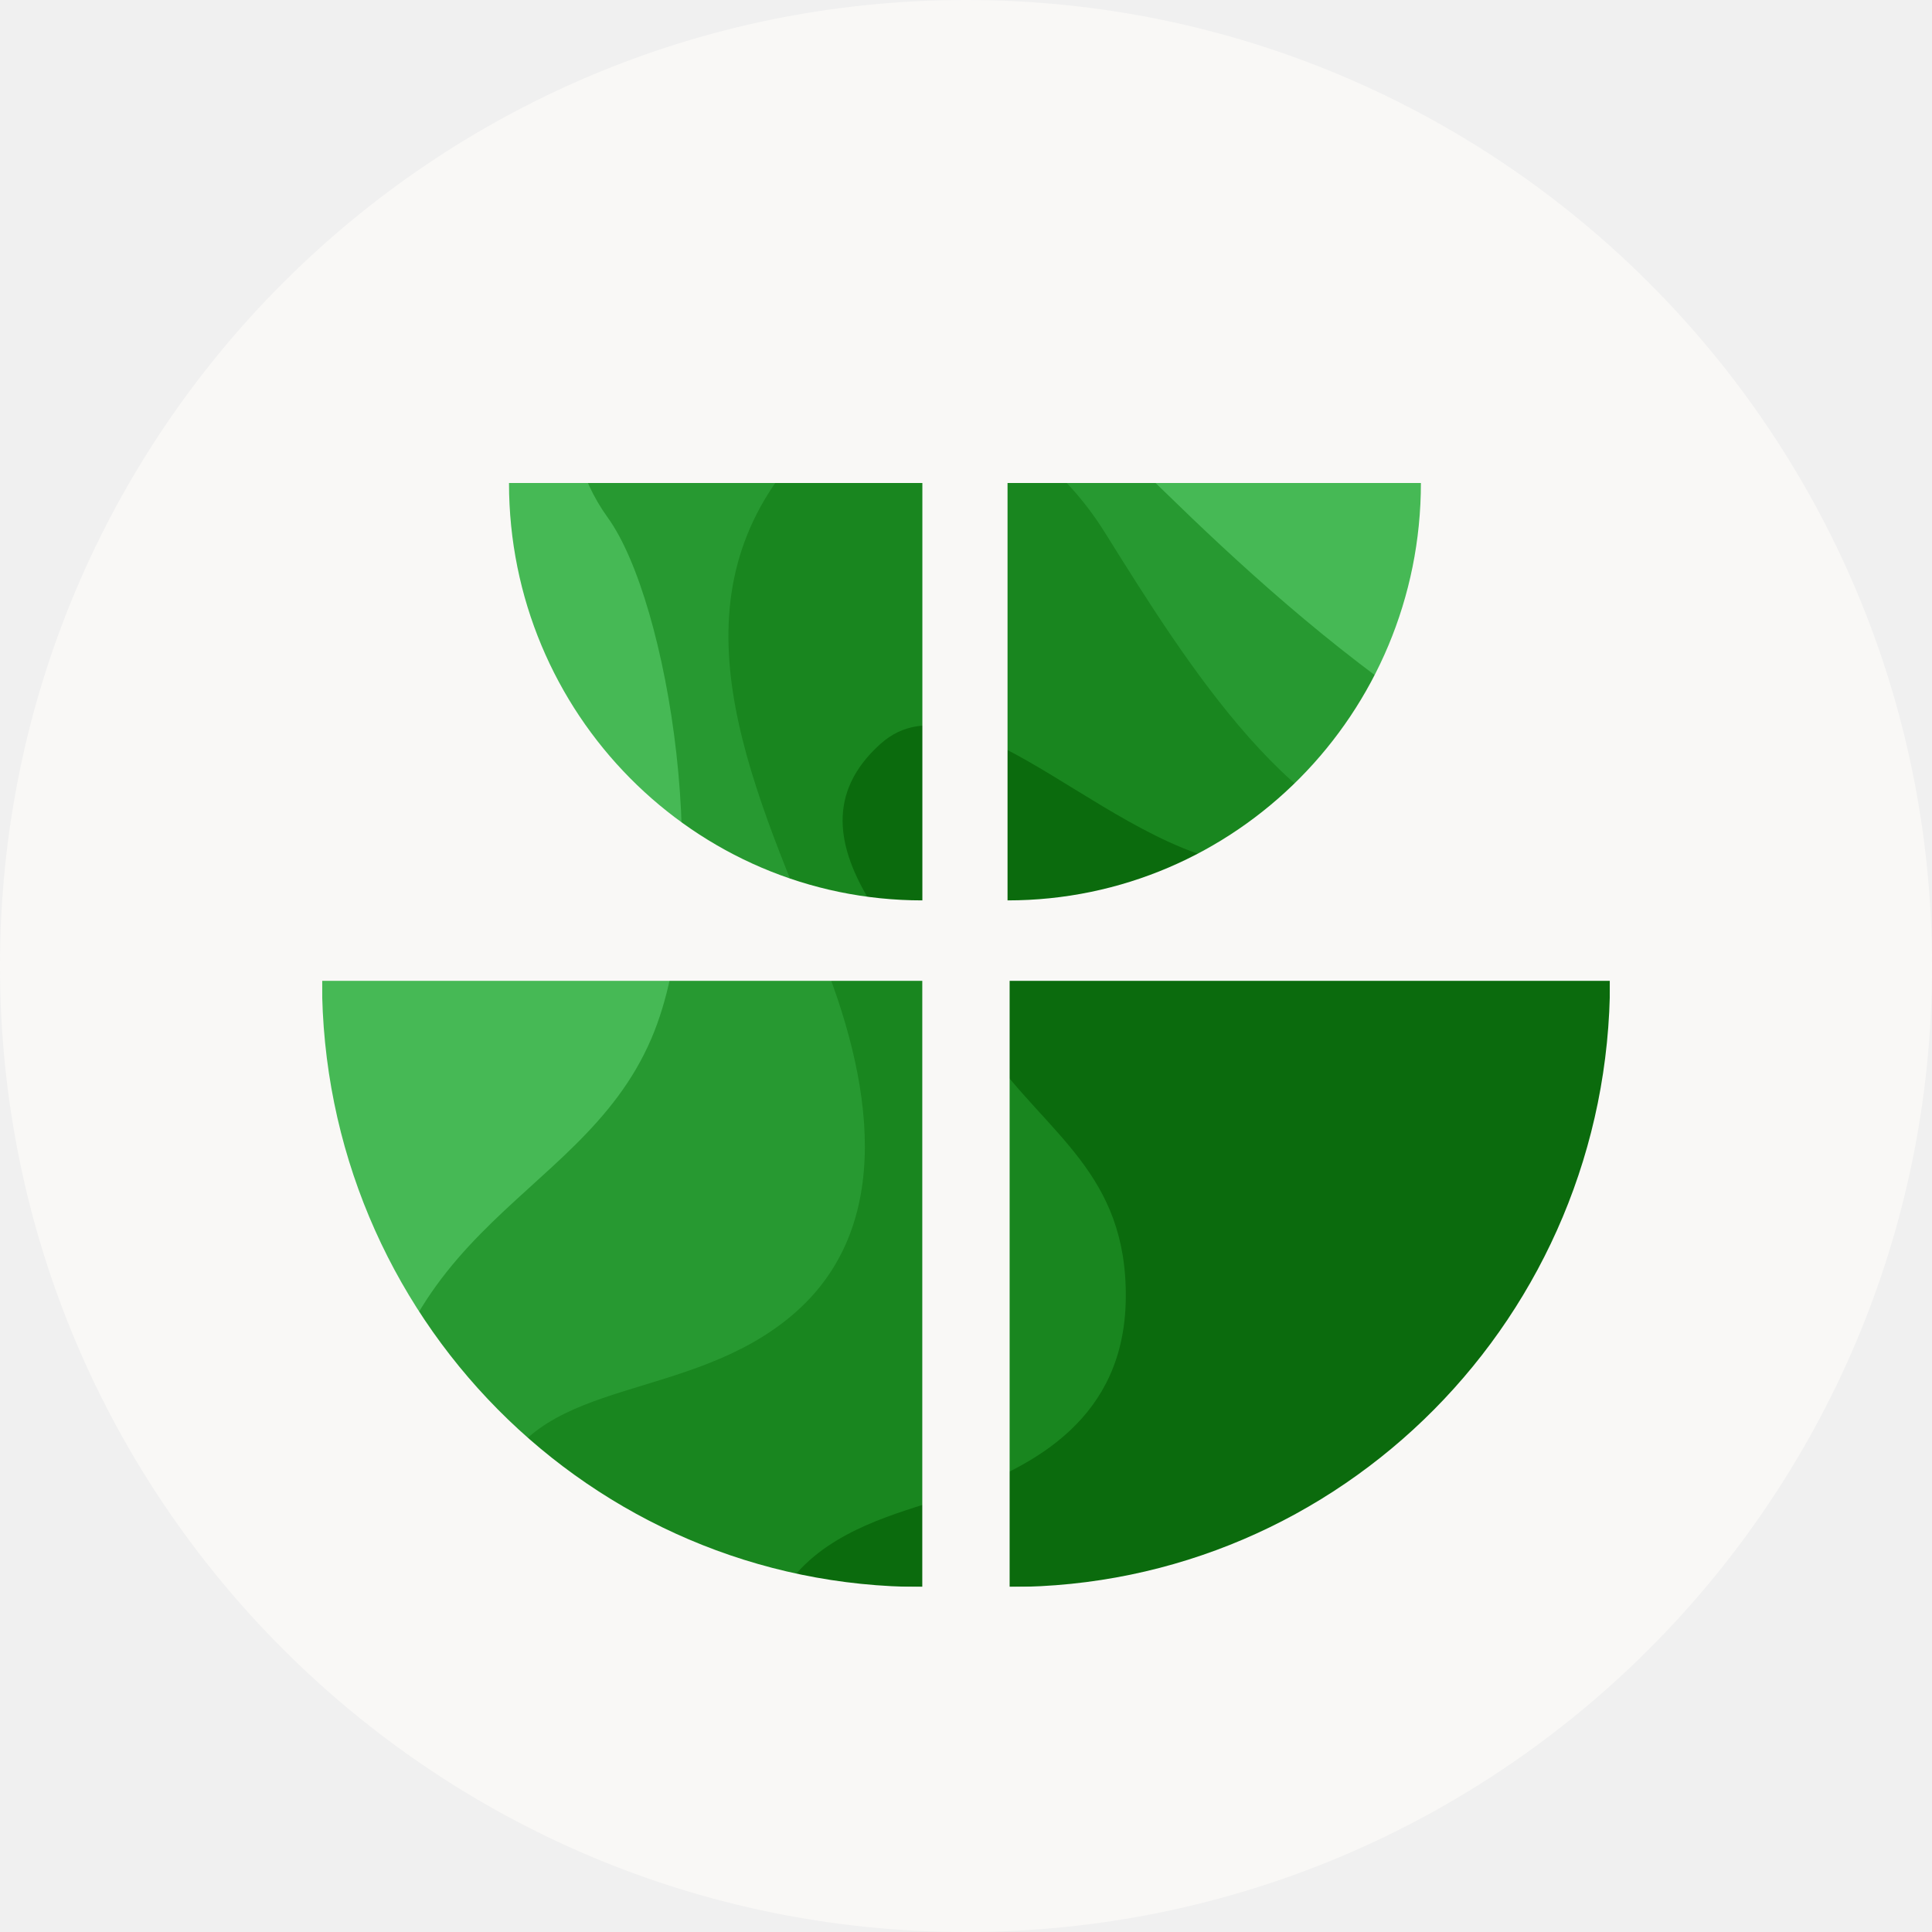
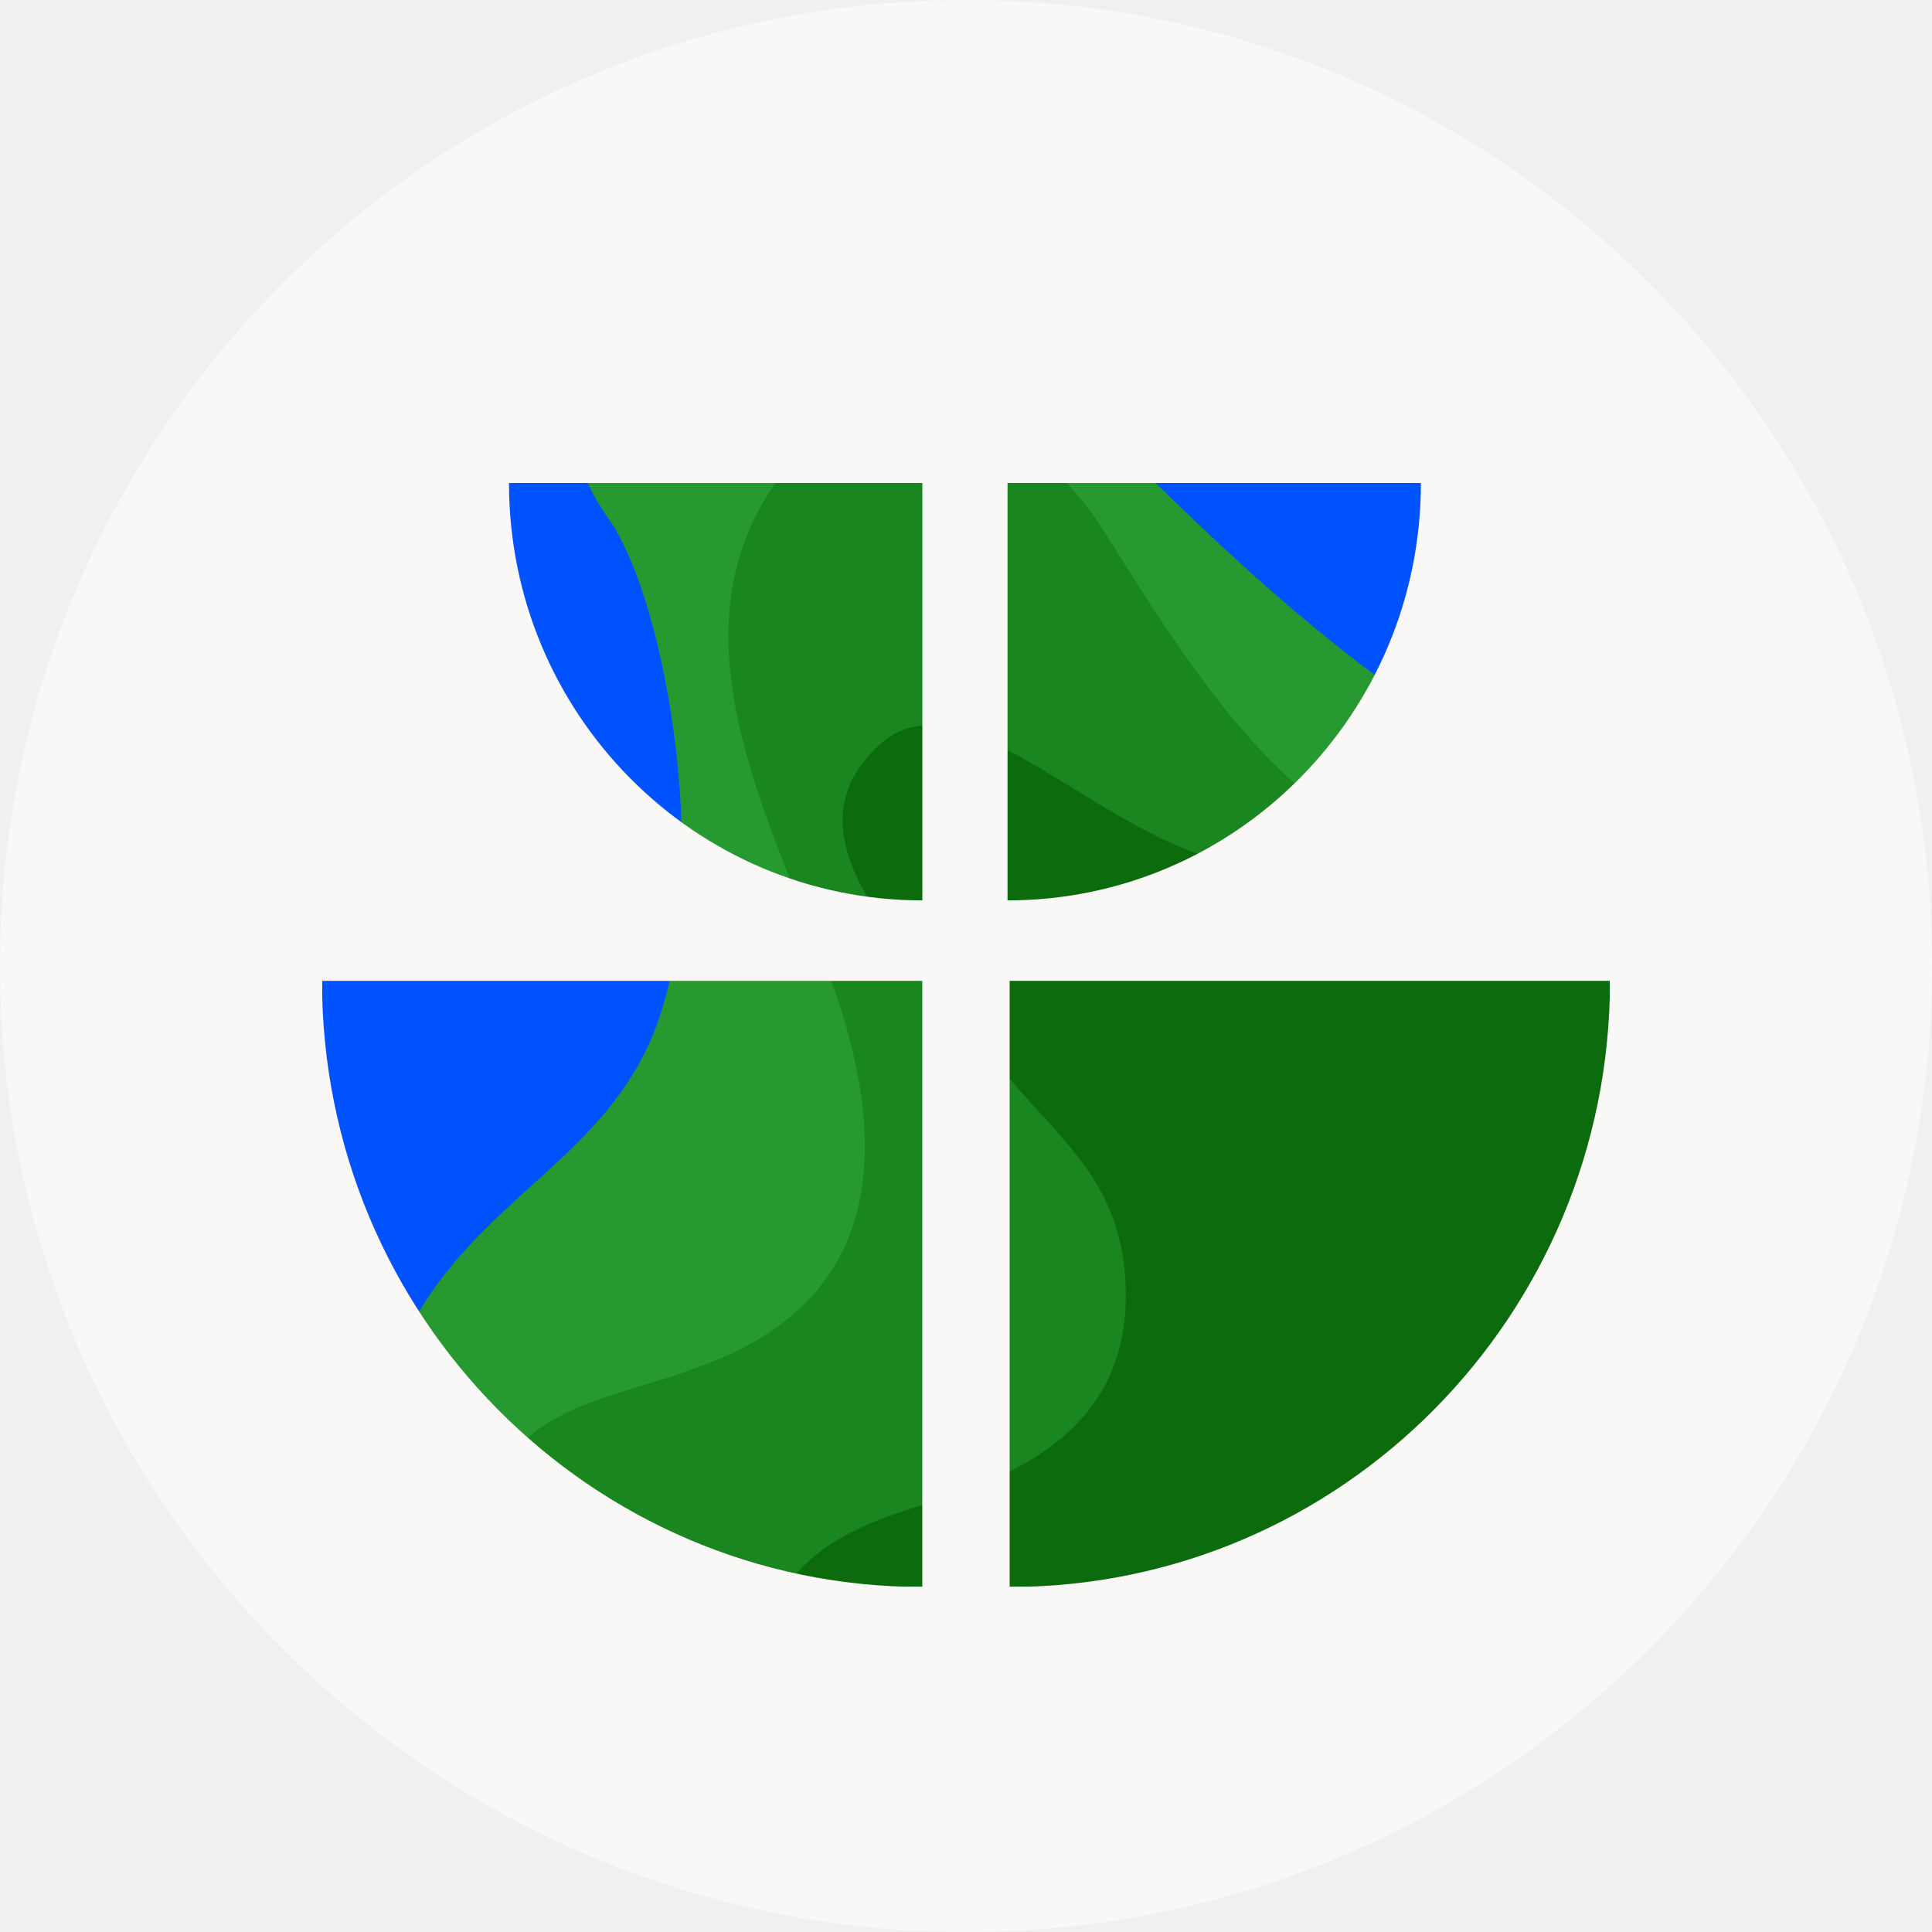
<svg xmlns="http://www.w3.org/2000/svg" width="24" height="24" fill="none">
  <circle cx="12" cy="12" r="12" fill="#F9F8F6" />
  <g clip-path="url(#a)">
    <mask id="b" width="16" height="14" x="4" y="6" maskUnits="userSpaceOnUse" style="mask-type:luminance">
      <path fill="#fff" d="M12.542 19.714v-7.53H20c0 4.159-3.339 7.53-7.458 7.53Zm-1.085 0v-7.53H4c0 4.159 3.339 7.53 7.458 7.53ZM17.651 6h-5.135v5.185c2.836 0 5.135-2.322 5.135-5.185Zm-6.193 5.185V6H6.323c0 2.864 2.299 5.185 5.135 5.185Z" />
    </mask>
    <g mask="url(#b)">
-       <path fill="#46B955" d="M1.719 23.499H24.183V.817H1.719V23.499Z" />
+       <path fill="#0052FF" d="M1.719 23.499H24.183V.817H1.719V23.499Z" />
      <path fill="#29A334" d="M22.415 10.756c-3.346-.396-6.165-2.907-7.959-4.658-2.106-2.055-4.896-3.017-6.37-2.42-1.016.411-1.281 1.72-.534 2.755.748 1.035 1.339 4.606.539 6.47-.912 2.128-3.554 2.275-3.554 6.162v5.608H25.064V10.756h-2.65Z" />
      <path fill="#000" d="M22.415 10.756c-3.346-.396-6.165-2.907-7.959-4.658-2.106-2.055-4.896-3.017-6.37-2.42-1.016.411-1.281 1.72-.534 2.755.748 1.035 1.339 4.606.539 6.47-.912 2.128-3.554 2.275-3.554 6.162v5.608H25.064V10.756h-2.65Z" opacity=".06" style="mix-blend-mode:multiply" />
      <path fill="#1B8E21" d="M8.525 21.482s-2.863-1.915-2.35-3.093c.562-1.292 2.389-.967 3.668-2.053 1.296-1.101.995-2.932.332-4.541-.902-2.187-1.852-4.301-.303-6.108.911-1.063 2.796-.766 3.853.928 1.019 1.632 2.397 3.848 4.085 3.94 1.218.066 3.165.487 4.974 3.079h2.227V24.442H8.525v-2.96Z" />
      <path fill="#000" d="M8.525 21.482s-2.863-1.915-2.35-3.093c.562-1.292 2.389-.967 3.668-2.053 1.296-1.101.995-2.932.332-4.541-.902-2.187-1.852-4.301-.303-6.108.911-1.063 2.796-.766 3.853.928 1.019 1.632 2.397 3.848 4.085 3.94 1.218.066 3.165.487 4.974 3.079h2.227V24.442H8.525v-2.96Z" opacity=".06" style="mix-blend-mode:multiply" />
      <path fill="#0C720E" d="M9.795 22.567c-1.207-3.277.955-3.621 2.02-3.987 1.065-.366 2.154-.979 2.17-2.451.017-1.552-.968-2.03-1.718-3.084-.75-1.054-2.689-2.588-1.327-3.806 1.095-.98 2.99 1.519 4.75 1.519 1.76 0 5.629 1.2 6.195 2.148l1.567.282v9.38H9.795Z" />
      <path fill="#000" d="M9.795 22.567c-1.207-3.277.955-3.621 2.02-3.987 1.065-.366 2.154-.979 2.17-2.451.017-1.552-.968-2.03-1.718-3.084-.75-1.054-2.689-2.588-1.327-3.806 1.095-.98 2.99 1.519 4.75 1.519 1.76 0 5.629 1.2 6.195 2.148l1.567.282v9.38H9.795Z" opacity=".06" style="mix-blend-mode:multiply" />
    </g>
  </g>
  <defs>
    <clipPath id="a">
      <path fill="#fff" d="M4 6h16v13.714H4z" />
    </clipPath>
  </defs>
</svg>
